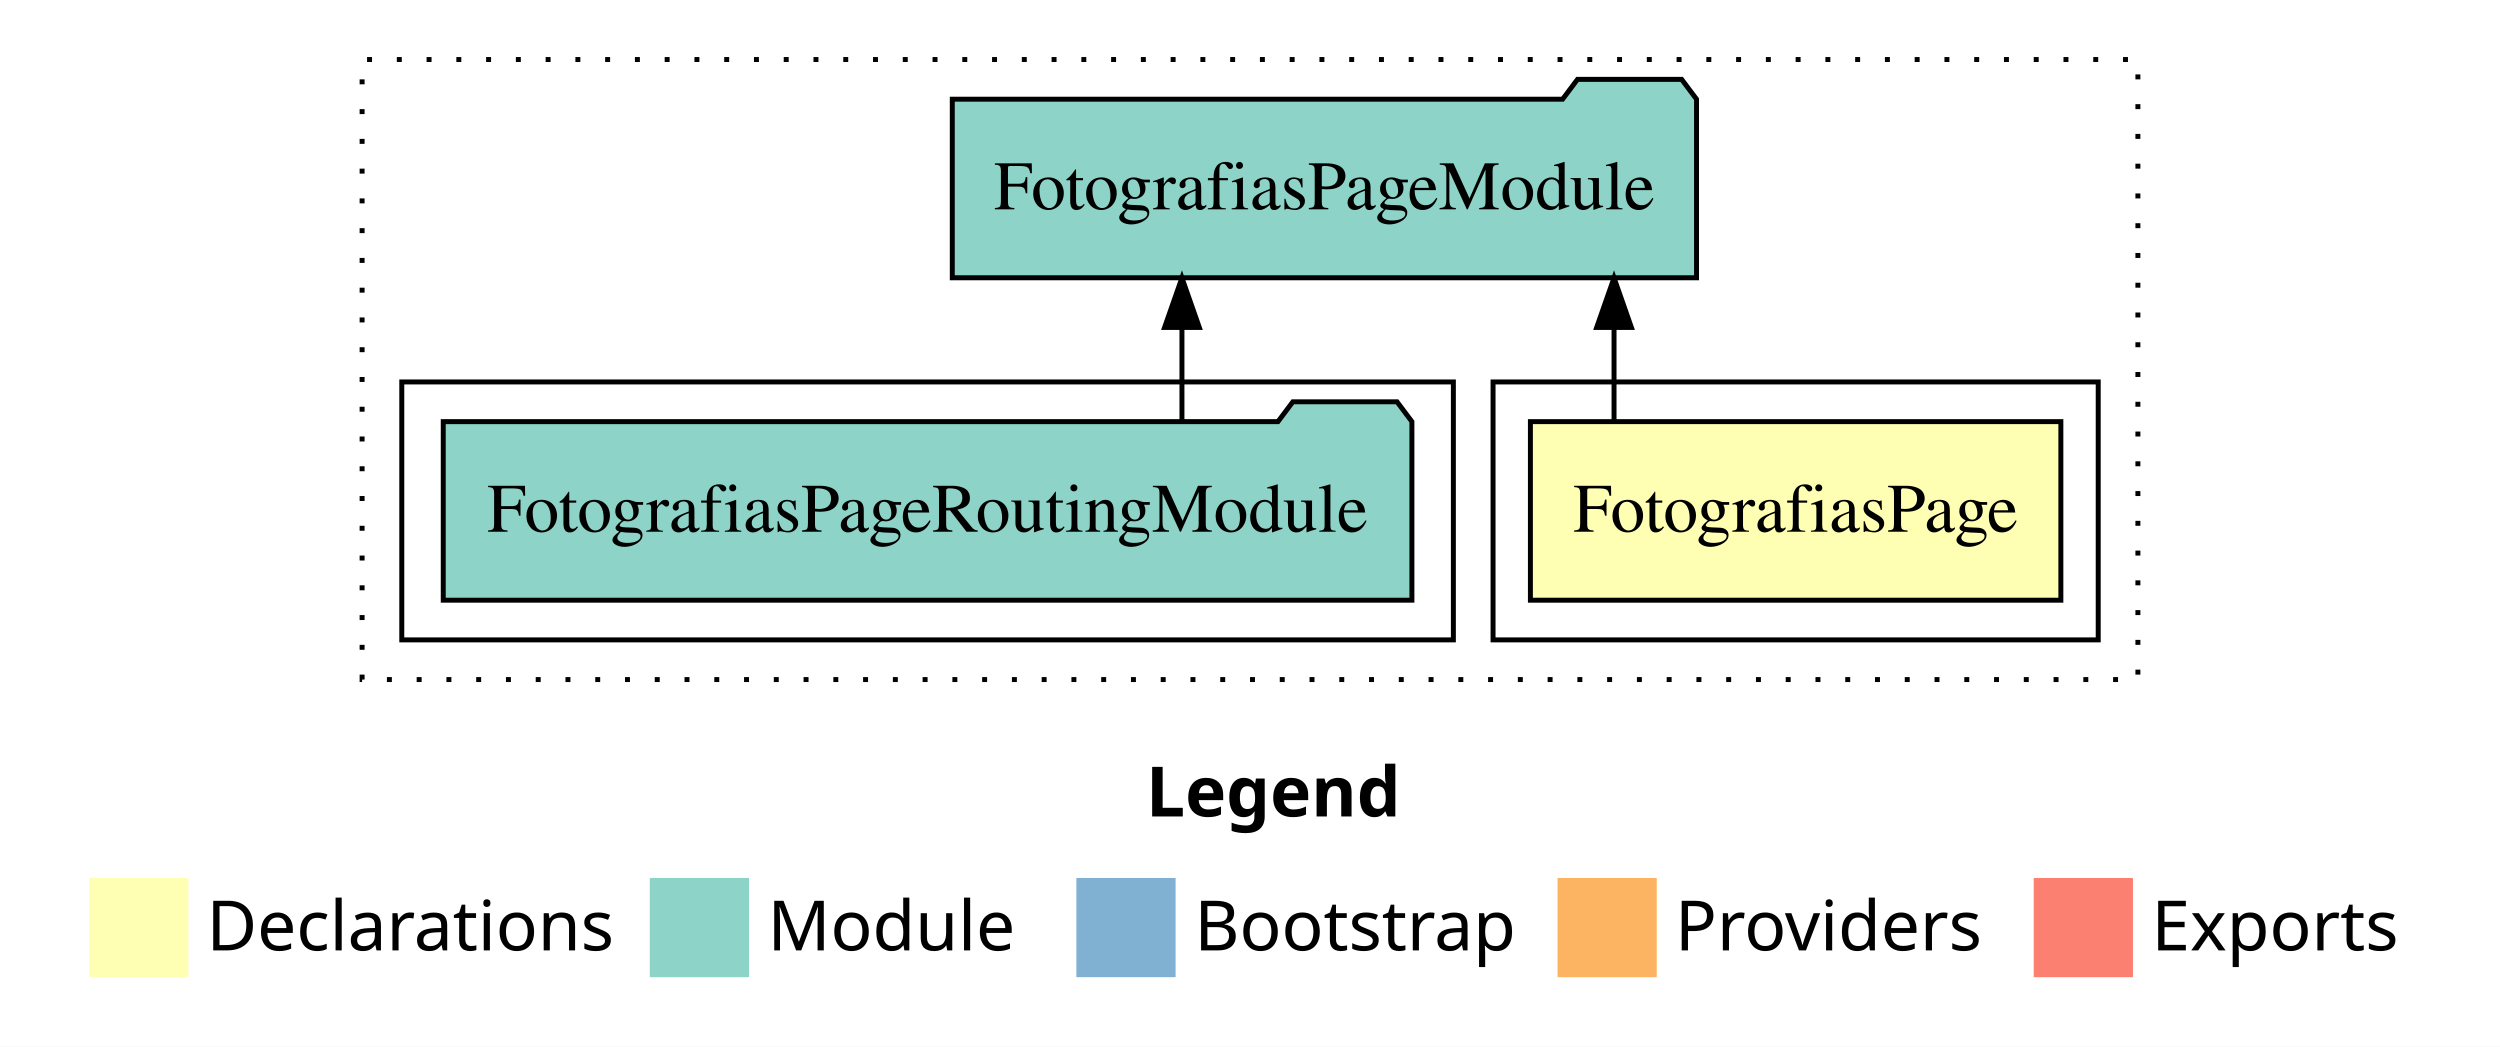
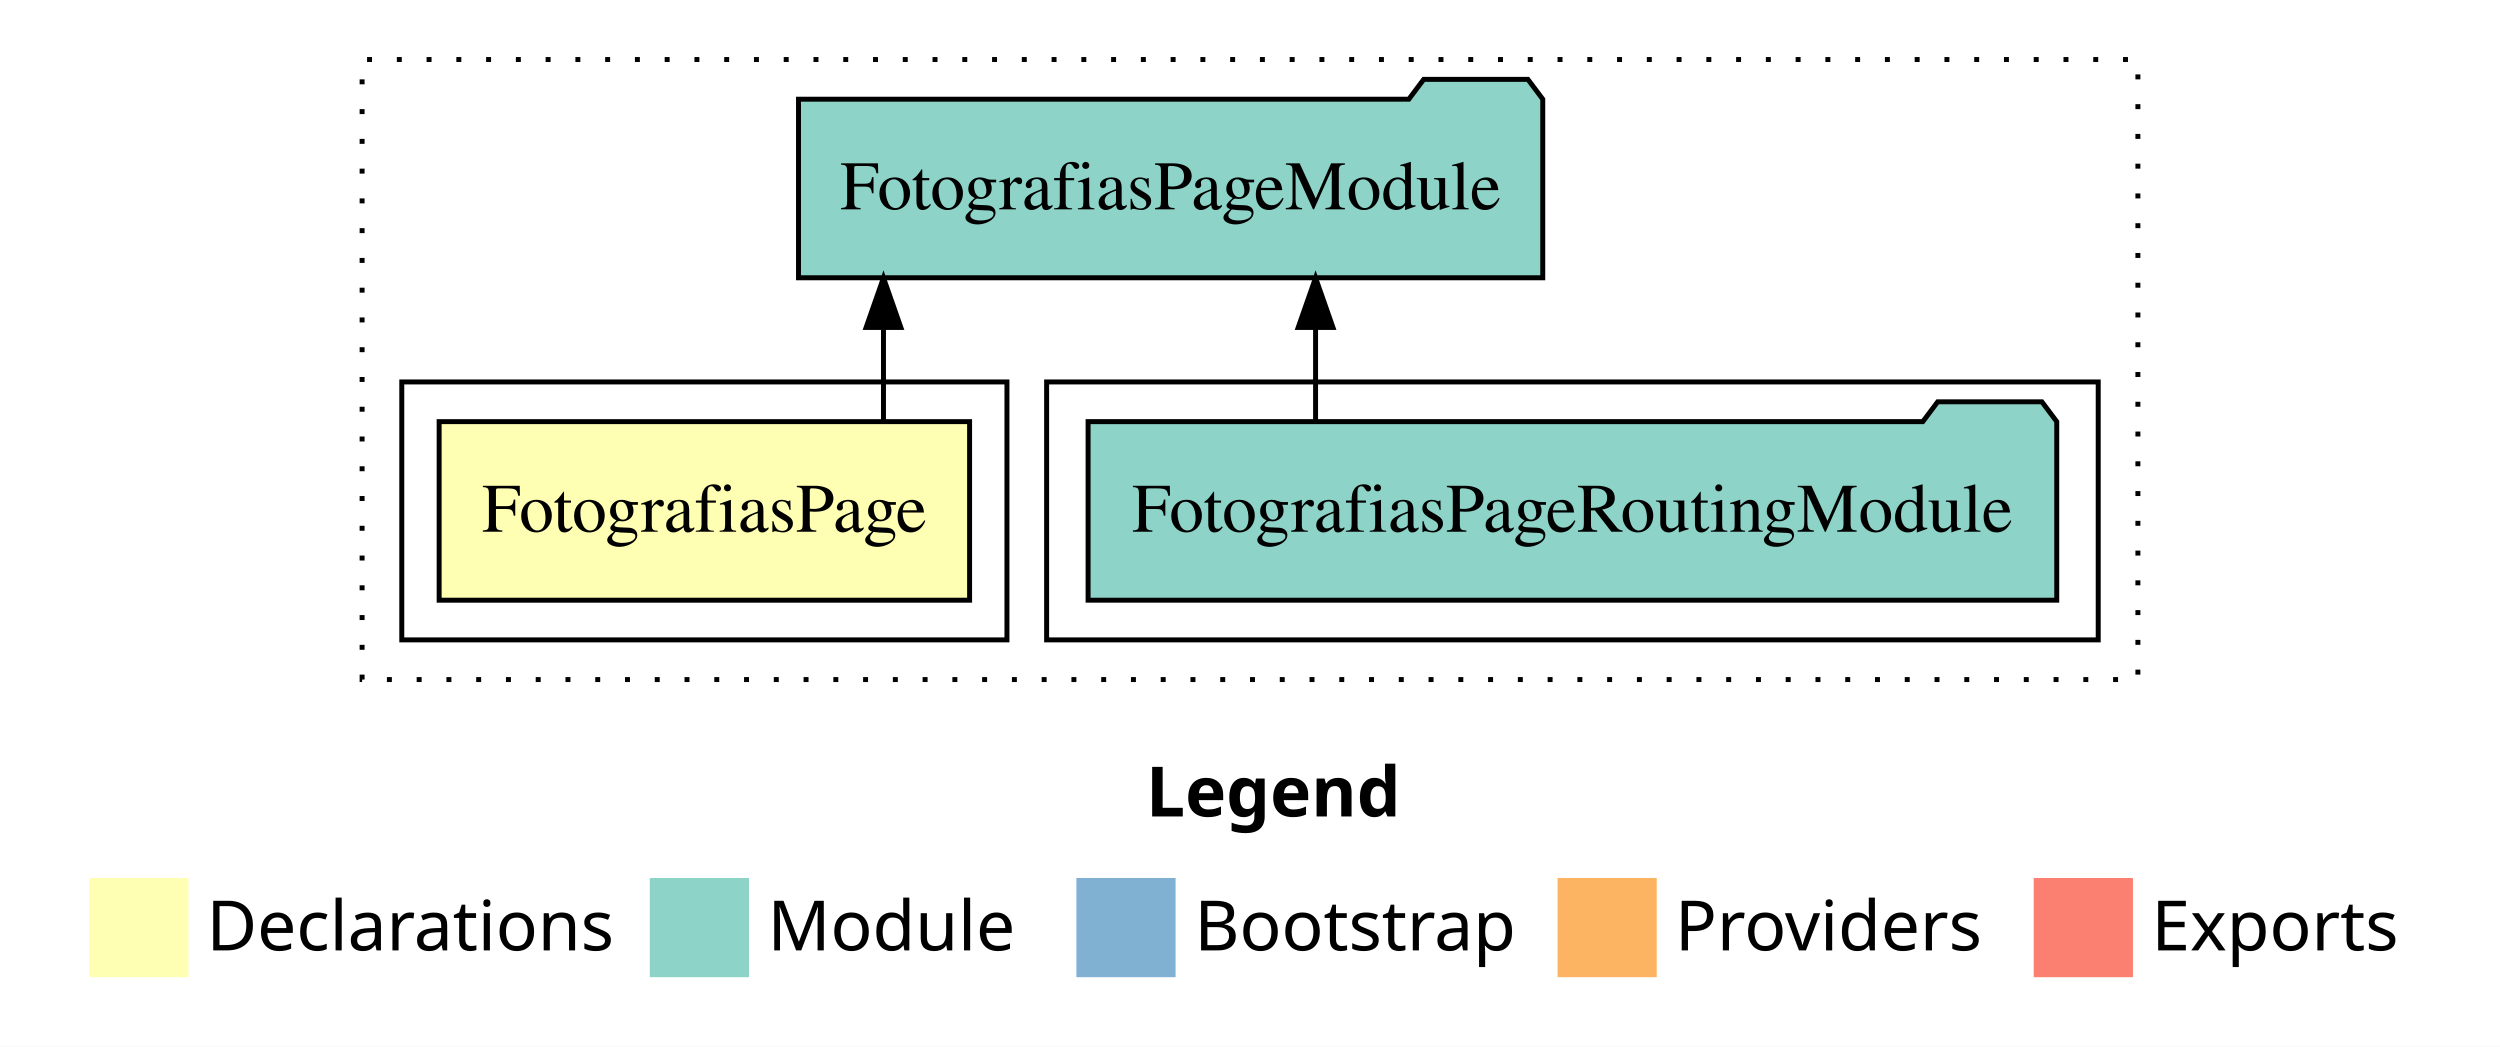
<svg xmlns="http://www.w3.org/2000/svg" width="504pt" height="211pt" viewBox="0.00 0.00 504.00 211.00">
  <g id="graph0" class="graph" transform="scale(1 1) rotate(0) translate(4 207)">
    <polygon fill="white" stroke="transparent" points="-4,4 -4,-207 500,-207 500,4 -4,4" />
    <text text-anchor="start" x="227.01" y="-42.4" font-family="Times-12" font-weight="bold" font-size="14.00">Legend</text>
    <polygon fill="#ffffb3" stroke="transparent" points="14,-10 14,-30 34,-30 34,-10 14,-10" />
    <text text-anchor="start" x="37.63" y="-15.4" font-family="Times-12" font-size="14.00">  Declarations</text>
    <polygon fill="#8dd3c7" stroke="transparent" points="127,-10 127,-30 147,-30 147,-10 127,-10" />
    <text text-anchor="start" x="150.73" y="-15.4" font-family="Times-12" font-size="14.00">  Module</text>
    <polygon fill="#80b1d3" stroke="transparent" points="213,-10 213,-30 233,-30 233,-10 213,-10" />
    <text text-anchor="start" x="236.78" y="-15.4" font-family="Times-12" font-size="14.00">  Bootstrap</text>
    <polygon fill="#fdb462" stroke="transparent" points="310,-10 310,-30 330,-30 330,-10 310,-10" />
    <text text-anchor="start" x="333.67" y="-15.4" font-family="Times-12" font-size="14.00">  Providers</text>
    <polygon fill="#fb8072" stroke="transparent" points="406,-10 406,-30 426,-30 426,-10 406,-10" />
    <text text-anchor="start" x="429.73" y="-15.4" font-family="Times-12" font-size="14.00">  Exports</text>
    <g id="clust1" class="cluster">
      <polygon fill="none" stroke="black" stroke-dasharray="1,5" points="69,-70 69,-195 427,-195 427,-70 69,-70" />
    </g>
+     <g id="clust4" class="cluster">
+       <polygon fill="none" stroke="black" points="207,-78 207,-130 419,-130 419,-78 207,-78" />
+     </g>
    <g id="clust2" class="cluster">
-       <polygon fill="none" stroke="black" points="297,-78 297,-130 419,-130 419,-78 297,-78" />
-     </g>
-     <g id="clust4" class="cluster">
-       <polygon fill="none" stroke="black" points="77,-78 77,-130 289,-130 289,-78 77,-78" />
+       <polygon fill="none" stroke="black" points="77,-78 77,-130 199,-130 199,-78 77,-78" />
    </g>
    <g id="node1" class="node">
-       <polygon fill="#ffffb3" stroke="black" points="411.47,-122 304.53,-122 304.53,-86 411.47,-86 411.47,-122" />
-       <text text-anchor="middle" x="358" y="-99.8" font-family="Times,serif" font-size="14.00">FotografiasPage</text>
+       <polygon fill="#ffffb3" stroke="black" points="191.47,-122 84.53,-122 84.53,-86 191.47,-86 191.47,-122" />
+       <text text-anchor="middle" x="138" y="-99.8" font-family="Times,serif" font-size="14.00">FotografiasPage</text>
    </g>
    <g id="node2" class="node">
-       <polygon fill="#8dd3c7" stroke="black" points="338.02,-187 335.02,-191 314.02,-191 311.02,-187 187.98,-187 187.98,-151 338.02,-151 338.02,-187" />
-       <text text-anchor="middle" x="263" y="-164.8" font-family="Times,serif" font-size="14.00">FotografiasPageModule</text>
+       <polygon fill="#8dd3c7" stroke="black" points="307.02,-187 304.02,-191 283.02,-191 280.02,-187 156.98,-187 156.98,-151 307.02,-151 307.02,-187" />
+       <text text-anchor="middle" x="232" y="-164.8" font-family="Times,serif" font-size="14.00">FotografiasPageModule</text>
    </g>
    <g id="edge1" class="edge">
-       <path fill="none" stroke="black" d="M321.39,-122.11C321.39,-122.11 321.39,-140.99 321.39,-140.99" />
-       <polygon fill="black" stroke="black" points="317.89,-140.99 321.39,-150.99 324.89,-140.99 317.89,-140.99" />
+       <path fill="none" stroke="black" d="M174.11,-122.11C174.11,-122.11 174.11,-140.99 174.11,-140.99" />
+       <polygon fill="black" stroke="black" points="170.61,-140.99 174.11,-150.99 177.61,-140.99 170.61,-140.99" />
    </g>
    <g id="node3" class="node">
-       <polygon fill="#8dd3c7" stroke="black" points="280.64,-122 277.64,-126 256.64,-126 253.64,-122 85.36,-122 85.36,-86 280.64,-86 280.64,-122" />
-       <text text-anchor="middle" x="183" y="-99.8" font-family="Times,serif" font-size="14.00">FotografiasPageRoutingModule</text>
+       <polygon fill="#8dd3c7" stroke="black" points="410.64,-122 407.64,-126 386.64,-126 383.64,-122 215.36,-122 215.36,-86 410.64,-86 410.64,-122" />
+       <text text-anchor="middle" x="313" y="-99.8" font-family="Times,serif" font-size="14.00">FotografiasPageRoutingModule</text>
    </g>
    <g id="edge2" class="edge">
-       <path fill="none" stroke="black" d="M234.28,-122.11C234.28,-122.11 234.28,-140.99 234.28,-140.99" />
-       <polygon fill="black" stroke="black" points="230.78,-140.99 234.28,-150.99 237.78,-140.99 230.78,-140.99" />
+       <path fill="none" stroke="black" d="M261.22,-122.11C261.22,-122.11 261.22,-140.99 261.22,-140.99" />
+       <polygon fill="black" stroke="black" points="257.72,-140.99 261.22,-150.99 264.72,-140.99 257.72,-140.99" />
    </g>
  </g>
</svg>
